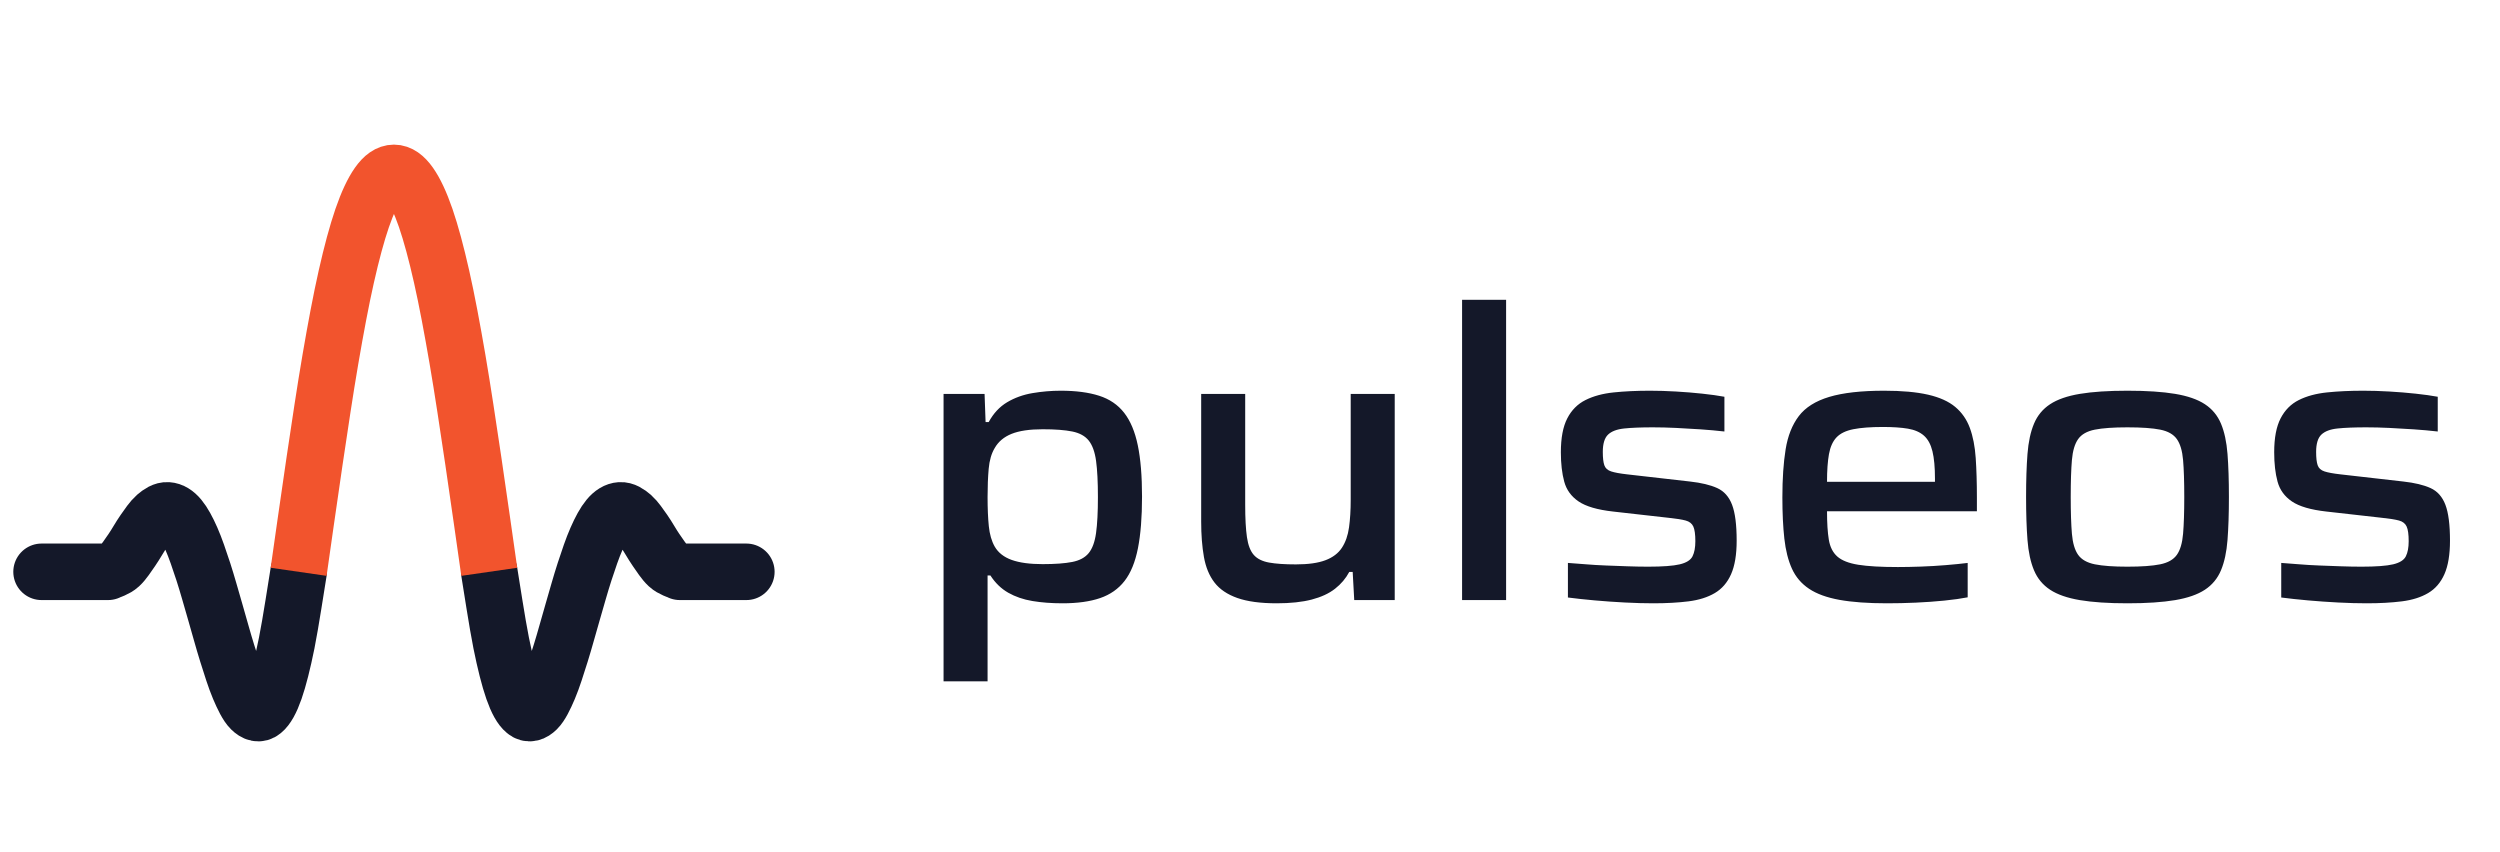
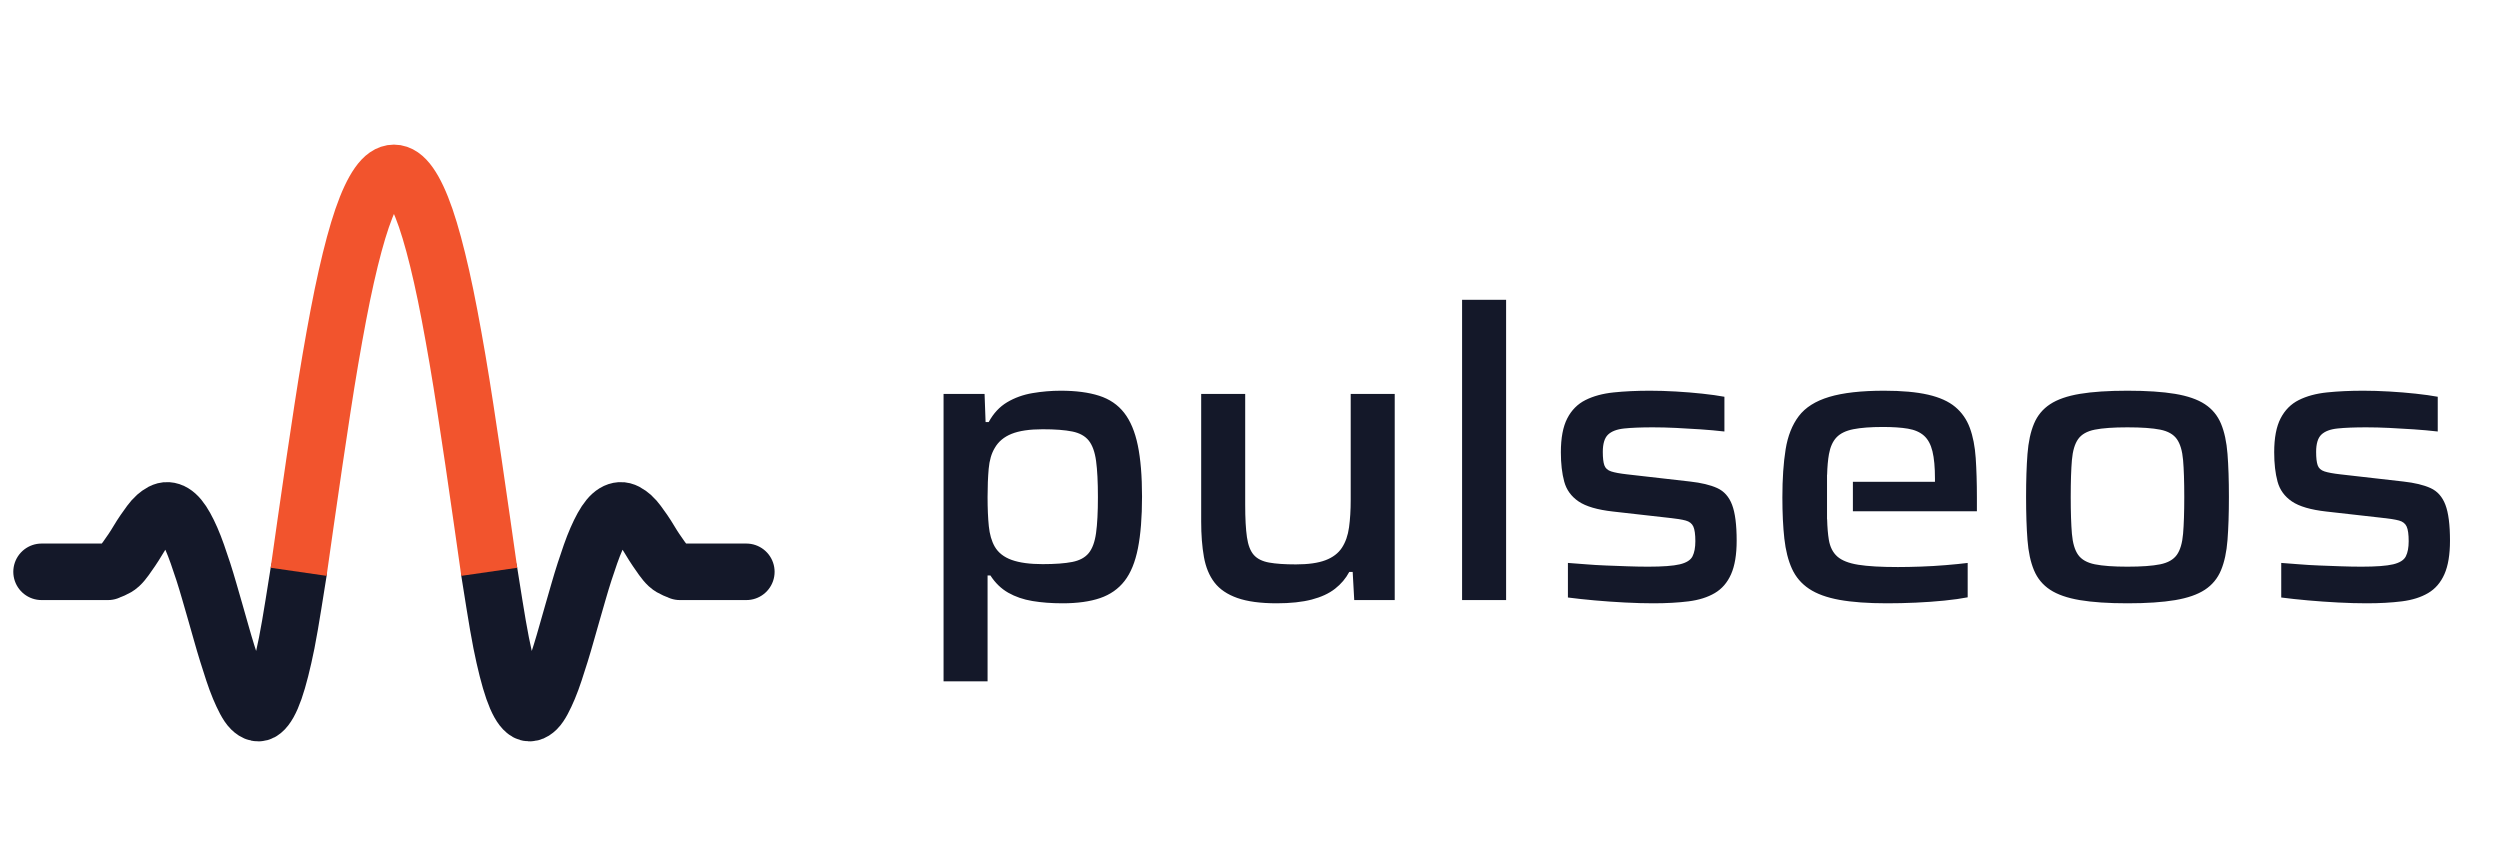
<svg xmlns="http://www.w3.org/2000/svg" viewBox="0 0 752 256" width="752" height="256" role="img" aria-label="PulseOS">
  <g transform="translate(-9.50 0)">
    <path d="M22.0 172.0H42.0C42.60 171.68 44.39 171.21 45.58 170.11C46.78 169.01 47.97 167.13 49.17 165.41C50.36 163.69 51.56 161.47 52.75 159.77C53.94 158.08 55.14 156.28 56.33 155.23C57.53 154.19 58.72 153.44 59.92 153.52C61.11 153.60 62.31 154.29 63.50 155.72C64.69 157.15 65.89 159.37 67.08 162.08C68.28 164.80 69.47 168.33 70.67 172.00C71.86 175.67 73.06 180.02 74.25 184.10C75.44 188.17 76.64 192.66 77.83 196.46C79.03 200.27 80.22 204.11 81.42 206.93C82.61 209.74 83.81 212.19 85.00 213.36C86.19 214.53 87.39 214.94 88.58 213.95C89.78 212.97 90.97 210.90 92.17 207.47C93.36 204.04 94.56 199.29 95.75 193.38C96.94 187.47 98.74 175.56 99.33 172.00" stroke="#141829" fill="none" stroke-width="17.0" stroke-linejoin="round" stroke-linecap="round" />
    <path d="M156.67 172.00C157.26 175.56 159.06 187.47 160.25 193.38C161.44 199.29 162.64 204.04 163.83 207.47C165.03 210.90 166.22 212.97 167.42 213.95C168.61 214.94 169.81 214.53 171.00 213.36C172.19 212.19 173.39 209.74 174.58 206.93C175.78 204.11 176.97 200.27 178.17 196.46C179.36 192.66 180.56 188.17 181.75 184.10C182.94 180.02 184.14 175.67 185.33 172.00C186.53 168.33 187.72 164.80 188.92 162.08C190.11 159.37 191.31 157.15 192.50 155.72C193.69 154.29 194.89 153.60 196.08 153.52C197.28 153.44 198.47 154.19 199.67 155.23C200.86 156.28 202.06 158.08 203.25 159.77C204.44 161.47 205.64 163.69 206.83 165.41C208.03 167.13 209.22 169.01 210.42 170.11C211.61 171.21 213.40 171.68 214.00 172.00H234.0" stroke="#141829" fill="none" stroke-width="17.0" stroke-linejoin="round" stroke-linecap="round" />
    <path d="M99.33 172.00C100.13 166.46 102.52 149.41 104.11 138.75C105.70 128.09 107.30 117.31 108.89 108.05C110.48 98.79 112.07 90.27 113.67 83.19C115.26 76.12 116.85 70.24 118.44 65.59C120.04 60.95 121.63 57.61 123.22 55.34C124.81 53.07 126.41 52.00 128.00 52.00C129.59 52.00 131.19 53.07 132.78 55.34C134.37 57.61 135.96 60.95 137.56 65.59C139.15 70.24 140.74 76.12 142.33 83.19C143.93 90.27 145.52 98.79 147.11 108.05C148.70 117.31 150.30 128.09 151.89 138.75C153.48 149.41 155.87 166.46 156.67 172.00" stroke="#F2542D" fill="none" stroke-width="17.0" stroke-linejoin="round" stroke-linecap="butt" />
    <g transform="translate(282.50 180.50)">
-       <path d="M10.822 24.441V-62.0H23.159L23.466 -53.538H24.399Q26.534 -57.473 29.946 -59.504Q33.357 -61.536 37.591 -62.254Q41.825 -62.973 46.078 -62.973Q52.883 -62.973 57.6 -61.465Q62.318 -59.958 65.146 -56.329Q67.974 -52.7 69.249 -46.549Q70.523 -40.397 70.523 -31.109Q70.523 -21.822 69.289 -15.576Q68.056 -9.331 65.263 -5.741Q62.471 -2.152 57.9 -0.59Q53.33 0.973 46.6 0.973Q41.638 0.973 37.552 0.287Q33.466 -0.398 30.285 -2.206Q27.105 -4.014 24.916 -7.399H24.062V24.441ZM40.631 -10.809Q46.215 -10.809 49.529 -11.463Q52.843 -12.118 54.486 -14.13Q56.129 -16.141 56.691 -20.151Q57.252 -24.161 57.252 -30.981Q57.252 -37.801 56.7 -41.846Q56.147 -45.891 54.503 -47.961Q52.859 -50.031 49.544 -50.705Q46.229 -51.379 40.643 -51.379Q34.728 -51.379 31.29 -50Q27.851 -48.62 26.215 -45.739Q24.733 -43.284 24.397 -39.494Q24.062 -35.705 24.062 -31.0Q24.062 -25.926 24.434 -22.24Q24.807 -18.553 26.209 -16.086Q27.803 -13.329 31.333 -12.069Q34.863 -10.809 40.631 -10.809ZM111.013 0.973Q103.712 0.973 99.196 -0.623Q94.68 -2.218 92.32 -5.277Q89.961 -8.336 89.138 -12.978Q88.315 -17.62 88.315 -23.601V-62.0H101.555V-28.63Q101.555 -22.521 102.081 -18.911Q102.608 -15.3 104.152 -13.565Q105.696 -11.83 108.742 -11.28Q111.788 -10.73 116.801 -10.73Q122.386 -10.73 125.696 -11.985Q129.007 -13.24 130.647 -15.737Q132.287 -18.235 132.789 -21.87Q133.291 -25.504 133.291 -30.173V-62.0H146.531V0.0H134.352L133.887 -8.462H132.855Q131.308 -5.544 128.586 -3.41Q125.864 -1.275 121.56 -0.151Q117.255 0.973 111.013 0.973ZM166.794 0.0V-90.325H180.035V0.0ZM224.321 0.973Q220.381 0.973 215.775 0.735Q211.168 0.498 206.701 0.1Q202.233 -0.298 198.628 -0.772V-11.173Q200.988 -11.015 203.936 -10.768Q206.885 -10.52 210.131 -10.397Q213.376 -10.274 216.603 -10.158Q219.829 -10.043 222.793 -10.043Q229.31 -10.043 232.282 -10.75Q235.255 -11.457 236.109 -13.156Q236.962 -14.854 236.962 -17.7Q236.962 -20.776 236.352 -22.119Q235.742 -23.463 234.064 -23.923Q232.386 -24.383 228.967 -24.739L212.205 -26.629Q205.153 -27.416 201.84 -29.665Q198.526 -31.914 197.517 -35.633Q196.508 -39.352 196.508 -44.47Q196.508 -50.911 198.433 -54.647Q200.357 -58.382 203.913 -60.165Q207.468 -61.947 212.379 -62.46Q217.289 -62.973 223.306 -62.973Q227.012 -62.973 231.122 -62.735Q235.232 -62.498 239.071 -62.085Q242.911 -61.672 245.704 -61.155V-50.705Q242.214 -51.103 238.499 -51.354Q234.784 -51.605 231.144 -51.781Q227.505 -51.957 224.15 -51.957Q218.912 -51.957 215.588 -51.615Q212.265 -51.272 210.694 -49.762Q209.123 -48.251 209.123 -44.555Q209.123 -41.88 209.584 -40.549Q210.046 -39.218 211.626 -38.7Q213.206 -38.181 216.416 -37.817L235.332 -35.66Q240.433 -35.095 243.528 -33.692Q246.623 -32.289 248.006 -28.668Q249.388 -25.047 249.388 -17.871Q249.388 -11.581 247.713 -7.792Q246.038 -4.002 242.805 -2.102Q239.573 -0.202 234.923 0.385Q230.274 0.973 224.321 0.973ZM294.585 0.973Q286.04 0.973 280.332 -0.058Q274.624 -1.088 271.168 -3.395Q267.711 -5.702 266.015 -9.443Q264.319 -13.184 263.73 -18.491Q263.14 -23.797 263.14 -30.878Q263.14 -39.309 264.118 -45.354Q265.097 -51.399 268.071 -55.326Q271.045 -59.253 277.237 -61.113Q283.428 -62.973 293.753 -62.973Q301.758 -62.973 306.956 -61.781Q312.153 -60.59 315.136 -58.095Q318.118 -55.6 319.529 -51.782Q320.94 -47.965 321.295 -42.719Q321.651 -37.474 321.651 -30.824V-26.714H276.568Q276.568 -21.456 277.107 -18.174Q277.646 -14.892 279.664 -13.099Q281.682 -11.307 285.974 -10.62Q290.267 -9.933 297.867 -9.933Q300.934 -9.933 304.764 -10.067Q308.594 -10.201 312.315 -10.511Q316.036 -10.821 318.878 -11.167V-0.827Q316.021 -0.262 311.875 0.158Q307.729 0.577 303.266 0.775Q298.803 0.973 294.585 0.973ZM309.037 -33.293V-36.536Q309.037 -41.642 308.283 -44.745Q307.528 -47.848 305.734 -49.447Q303.94 -51.045 300.911 -51.556Q297.883 -52.067 293.392 -52.067Q287.845 -52.067 284.468 -51.389Q281.09 -50.711 279.412 -48.927Q277.734 -47.144 277.151 -43.895Q276.568 -40.647 276.568 -35.572H311.407ZM366.951 0.973Q358.297 0.973 352.633 0.018Q346.968 -0.936 343.67 -3.106Q340.371 -5.276 338.828 -8.963Q337.285 -12.649 336.865 -18.086Q336.446 -23.524 336.446 -31.018Q336.446 -38.513 336.865 -43.941Q337.285 -49.369 338.828 -53.056Q340.371 -56.742 343.67 -58.912Q346.968 -61.082 352.633 -62.027Q358.297 -62.973 366.951 -62.973Q375.605 -62.973 381.269 -62.027Q386.933 -61.082 390.232 -58.912Q393.531 -56.742 395.074 -53.056Q396.617 -49.369 397.036 -43.941Q397.456 -38.513 397.456 -31.018Q397.456 -23.524 397.036 -18.086Q396.617 -12.649 395.074 -8.963Q393.531 -5.276 390.232 -3.106Q386.933 -0.936 381.269 0.018Q375.605 0.973 366.951 0.973ZM366.919 -10.043Q373.296 -10.043 376.787 -10.754Q380.279 -11.465 381.796 -13.602Q383.313 -15.738 383.67 -19.941Q384.027 -24.144 384.027 -31.018Q384.027 -37.972 383.67 -42.126Q383.313 -46.28 381.796 -48.423Q380.279 -50.565 376.801 -51.261Q373.324 -51.957 366.914 -51.957Q360.609 -51.957 357.116 -51.261Q353.623 -50.565 352.106 -48.423Q350.589 -46.28 350.231 -42.126Q349.874 -37.972 349.874 -31.018Q349.874 -24.144 350.231 -19.941Q350.589 -15.738 352.106 -13.602Q353.623 -11.465 357.135 -10.754Q360.647 -10.043 366.919 -10.043ZM438.889 0.973Q434.95 0.973 430.343 0.735Q425.737 0.498 421.269 0.1Q416.802 -0.298 413.197 -0.772V-11.173Q415.557 -11.015 418.505 -10.768Q421.453 -10.52 424.699 -10.397Q427.945 -10.274 431.171 -10.158Q434.398 -10.043 437.361 -10.043Q443.878 -10.043 446.851 -10.75Q449.824 -11.457 450.677 -13.156Q451.531 -14.854 451.531 -17.7Q451.531 -20.776 450.92 -22.119Q450.31 -23.463 448.633 -23.923Q446.955 -24.383 443.535 -24.739L426.773 -26.629Q419.722 -27.416 416.408 -29.665Q413.094 -31.914 412.086 -35.633Q411.077 -39.352 411.077 -44.47Q411.077 -50.911 413.001 -54.647Q414.926 -58.382 418.481 -60.165Q422.037 -61.947 426.947 -62.46Q431.858 -62.973 437.874 -62.973Q441.581 -62.973 445.691 -62.735Q449.801 -62.498 453.64 -62.085Q457.479 -61.672 460.273 -61.155V-50.705Q456.782 -51.103 453.067 -51.354Q449.353 -51.605 445.713 -51.781Q442.074 -51.957 438.718 -51.957Q433.48 -51.957 430.157 -51.615Q426.833 -51.272 425.262 -49.762Q423.691 -48.251 423.691 -44.555Q423.691 -41.88 424.153 -40.549Q424.614 -39.218 426.194 -38.7Q427.775 -38.181 430.984 -37.817L449.9 -35.66Q455.002 -35.095 458.097 -33.692Q461.192 -32.289 462.574 -28.668Q463.957 -25.047 463.957 -17.871Q463.957 -11.581 462.282 -7.792Q460.606 -4.002 457.374 -2.102Q454.141 -0.202 449.492 0.385Q444.843 0.973 438.889 0.973Z" fill="#141829" />
+       <path d="M10.822 24.441V-62.0H23.159L23.466 -53.538H24.399Q26.534 -57.473 29.946 -59.504Q33.357 -61.536 37.591 -62.254Q41.825 -62.973 46.078 -62.973Q52.883 -62.973 57.6 -61.465Q62.318 -59.958 65.146 -56.329Q67.974 -52.7 69.249 -46.549Q70.523 -40.397 70.523 -31.109Q70.523 -21.822 69.289 -15.576Q68.056 -9.331 65.263 -5.741Q62.471 -2.152 57.9 -0.59Q53.33 0.973 46.6 0.973Q41.638 0.973 37.552 0.287Q33.466 -0.398 30.285 -2.206Q27.105 -4.014 24.916 -7.399H24.062V24.441ZM40.631 -10.809Q46.215 -10.809 49.529 -11.463Q52.843 -12.118 54.486 -14.13Q56.129 -16.141 56.691 -20.151Q57.252 -24.161 57.252 -30.981Q57.252 -37.801 56.7 -41.846Q56.147 -45.891 54.503 -47.961Q52.859 -50.031 49.544 -50.705Q46.229 -51.379 40.643 -51.379Q34.728 -51.379 31.29 -50Q27.851 -48.62 26.215 -45.739Q24.733 -43.284 24.397 -39.494Q24.062 -35.705 24.062 -31.0Q24.062 -25.926 24.434 -22.24Q24.807 -18.553 26.209 -16.086Q27.803 -13.329 31.333 -12.069Q34.863 -10.809 40.631 -10.809ZM111.013 0.973Q103.712 0.973 99.196 -0.623Q94.68 -2.218 92.32 -5.277Q89.961 -8.336 89.138 -12.978Q88.315 -17.62 88.315 -23.601V-62.0H101.555V-28.63Q101.555 -22.521 102.081 -18.911Q102.608 -15.3 104.152 -13.565Q105.696 -11.83 108.742 -11.28Q111.788 -10.73 116.801 -10.73Q122.386 -10.73 125.696 -11.985Q129.007 -13.24 130.647 -15.737Q132.287 -18.235 132.789 -21.87Q133.291 -25.504 133.291 -30.173V-62.0H146.531V0.0H134.352L133.887 -8.462H132.855Q131.308 -5.544 128.586 -3.41Q125.864 -1.275 121.56 -0.151Q117.255 0.973 111.013 0.973ZM166.794 0.0V-90.325H180.035V0.0ZM224.321 0.973Q220.381 0.973 215.775 0.735Q211.168 0.498 206.701 0.1Q202.233 -0.298 198.628 -0.772V-11.173Q200.988 -11.015 203.936 -10.768Q206.885 -10.52 210.131 -10.397Q213.376 -10.274 216.603 -10.158Q219.829 -10.043 222.793 -10.043Q229.31 -10.043 232.282 -10.75Q235.255 -11.457 236.109 -13.156Q236.962 -14.854 236.962 -17.7Q236.962 -20.776 236.352 -22.119Q235.742 -23.463 234.064 -23.923Q232.386 -24.383 228.967 -24.739L212.205 -26.629Q205.153 -27.416 201.84 -29.665Q198.526 -31.914 197.517 -35.633Q196.508 -39.352 196.508 -44.47Q196.508 -50.911 198.433 -54.647Q200.357 -58.382 203.913 -60.165Q207.468 -61.947 212.379 -62.46Q217.289 -62.973 223.306 -62.973Q227.012 -62.973 231.122 -62.735Q235.232 -62.498 239.071 -62.085Q242.911 -61.672 245.704 -61.155V-50.705Q242.214 -51.103 238.499 -51.354Q234.784 -51.605 231.144 -51.781Q227.505 -51.957 224.15 -51.957Q218.912 -51.957 215.588 -51.615Q212.265 -51.272 210.694 -49.762Q209.123 -48.251 209.123 -44.555Q209.123 -41.88 209.584 -40.549Q210.046 -39.218 211.626 -38.7Q213.206 -38.181 216.416 -37.817L235.332 -35.66Q240.433 -35.095 243.528 -33.692Q246.623 -32.289 248.006 -28.668Q249.388 -25.047 249.388 -17.871Q249.388 -11.581 247.713 -7.792Q246.038 -4.002 242.805 -2.102Q239.573 -0.202 234.923 0.385Q230.274 0.973 224.321 0.973ZM294.585 0.973Q298.803 0.973 303.266 0.775Q307.729 0.577 311.875 0.158Q316.021 -0.262 318.878 -0.827V-11.167Q316.036 -10.821 312.315 -10.511Q308.594 -10.201 304.764 -10.067Q300.934 -9.933 297.867 -9.933Q290.267 -9.933 285.974 -10.62Q281.682 -11.307 279.664 -13.099Q277.646 -14.892 277.107 -18.174Q276.697 -20.672 276.599 -24.314H276.569V-26.507Q276.568 -26.61 276.568 -26.714H276.569V-35.572H276.568Q276.568 -35.668 276.569 -35.763V-37.686H276.596Q276.695 -41.351 277.151 -43.895Q277.734 -47.144 279.412 -48.927Q281.09 -50.711 284.468 -51.389Q287.845 -52.067 293.392 -52.067Q297.883 -52.067 300.911 -51.556Q303.94 -51.045 305.734 -49.447Q307.528 -47.848 308.283 -44.745Q309.037 -41.642 309.037 -36.536V-35.572H284.349V-26.714H321.651V-30.824Q321.651 -37.474 321.295 -42.719Q320.94 -47.965 319.529 -51.782Q318.118 -55.6 315.136 -58.095Q312.153 -60.59 306.956 -61.781Q301.758 -62.973 293.753 -62.973Q283.428 -62.973 277.237 -61.113Q271.045 -59.253 268.071 -55.326Q265.097 -51.399 264.118 -45.354Q263.14 -39.309 263.14 -30.878Q263.14 -23.797 263.73 -18.491Q264.319 -13.184 266.015 -9.443Q267.711 -5.702 271.168 -3.395Q274.624 -1.088 280.332 -0.058Q286.04 0.973 294.585 0.973ZM366.951 0.973Q358.297 0.973 352.633 0.018Q346.968 -0.936 343.67 -3.106Q340.371 -5.276 338.828 -8.963Q337.285 -12.649 336.865 -18.086Q336.446 -23.524 336.446 -31.018Q336.446 -38.513 336.865 -43.941Q337.285 -49.369 338.828 -53.056Q340.371 -56.742 343.67 -58.912Q346.968 -61.082 352.633 -62.027Q358.297 -62.973 366.951 -62.973Q375.605 -62.973 381.269 -62.027Q386.933 -61.082 390.232 -58.912Q393.531 -56.742 395.074 -53.056Q396.617 -49.369 397.036 -43.941Q397.456 -38.513 397.456 -31.018Q397.456 -23.524 397.036 -18.086Q396.617 -12.649 395.074 -8.963Q393.531 -5.276 390.232 -3.106Q386.933 -0.936 381.269 0.018Q375.605 0.973 366.951 0.973ZM366.919 -10.043Q373.296 -10.043 376.787 -10.754Q380.279 -11.465 381.796 -13.602Q383.313 -15.738 383.67 -19.941Q384.027 -24.144 384.027 -31.018Q384.027 -37.972 383.67 -42.126Q383.313 -46.28 381.796 -48.423Q380.279 -50.565 376.801 -51.261Q373.324 -51.957 366.914 -51.957Q360.609 -51.957 357.116 -51.261Q353.623 -50.565 352.106 -48.423Q350.589 -46.28 350.231 -42.126Q349.874 -37.972 349.874 -31.018Q349.874 -24.144 350.231 -19.941Q350.589 -15.738 352.106 -13.602Q353.623 -11.465 357.135 -10.754Q360.647 -10.043 366.919 -10.043ZM438.889 0.973Q434.95 0.973 430.343 0.735Q425.737 0.498 421.269 0.1Q416.802 -0.298 413.197 -0.772V-11.173Q415.557 -11.015 418.505 -10.768Q421.453 -10.52 424.699 -10.397Q427.945 -10.274 431.171 -10.158Q434.398 -10.043 437.361 -10.043Q443.878 -10.043 446.851 -10.75Q449.824 -11.457 450.677 -13.156Q451.531 -14.854 451.531 -17.7Q451.531 -20.776 450.92 -22.119Q450.31 -23.463 448.633 -23.923Q446.955 -24.383 443.535 -24.739L426.773 -26.629Q419.722 -27.416 416.408 -29.665Q413.094 -31.914 412.086 -35.633Q411.077 -39.352 411.077 -44.47Q411.077 -50.911 413.001 -54.647Q414.926 -58.382 418.481 -60.165Q422.037 -61.947 426.947 -62.46Q431.858 -62.973 437.874 -62.973Q441.581 -62.973 445.691 -62.735Q449.801 -62.498 453.64 -62.085Q457.479 -61.672 460.273 -61.155V-50.705Q456.782 -51.103 453.067 -51.354Q449.353 -51.605 445.713 -51.781Q442.074 -51.957 438.718 -51.957Q433.48 -51.957 430.157 -51.615Q426.833 -51.272 425.262 -49.762Q423.691 -48.251 423.691 -44.555Q423.691 -41.88 424.153 -40.549Q424.614 -39.218 426.194 -38.7Q427.775 -38.181 430.984 -37.817L449.9 -35.66Q455.002 -35.095 458.097 -33.692Q461.192 -32.289 462.574 -28.668Q463.957 -25.047 463.957 -17.871Q463.957 -11.581 462.282 -7.792Q460.606 -4.002 457.374 -2.102Q454.141 -0.202 449.492 0.385Q444.843 0.973 438.889 0.973Z" fill="#141829" />
    </g>
  </g>
</svg>
